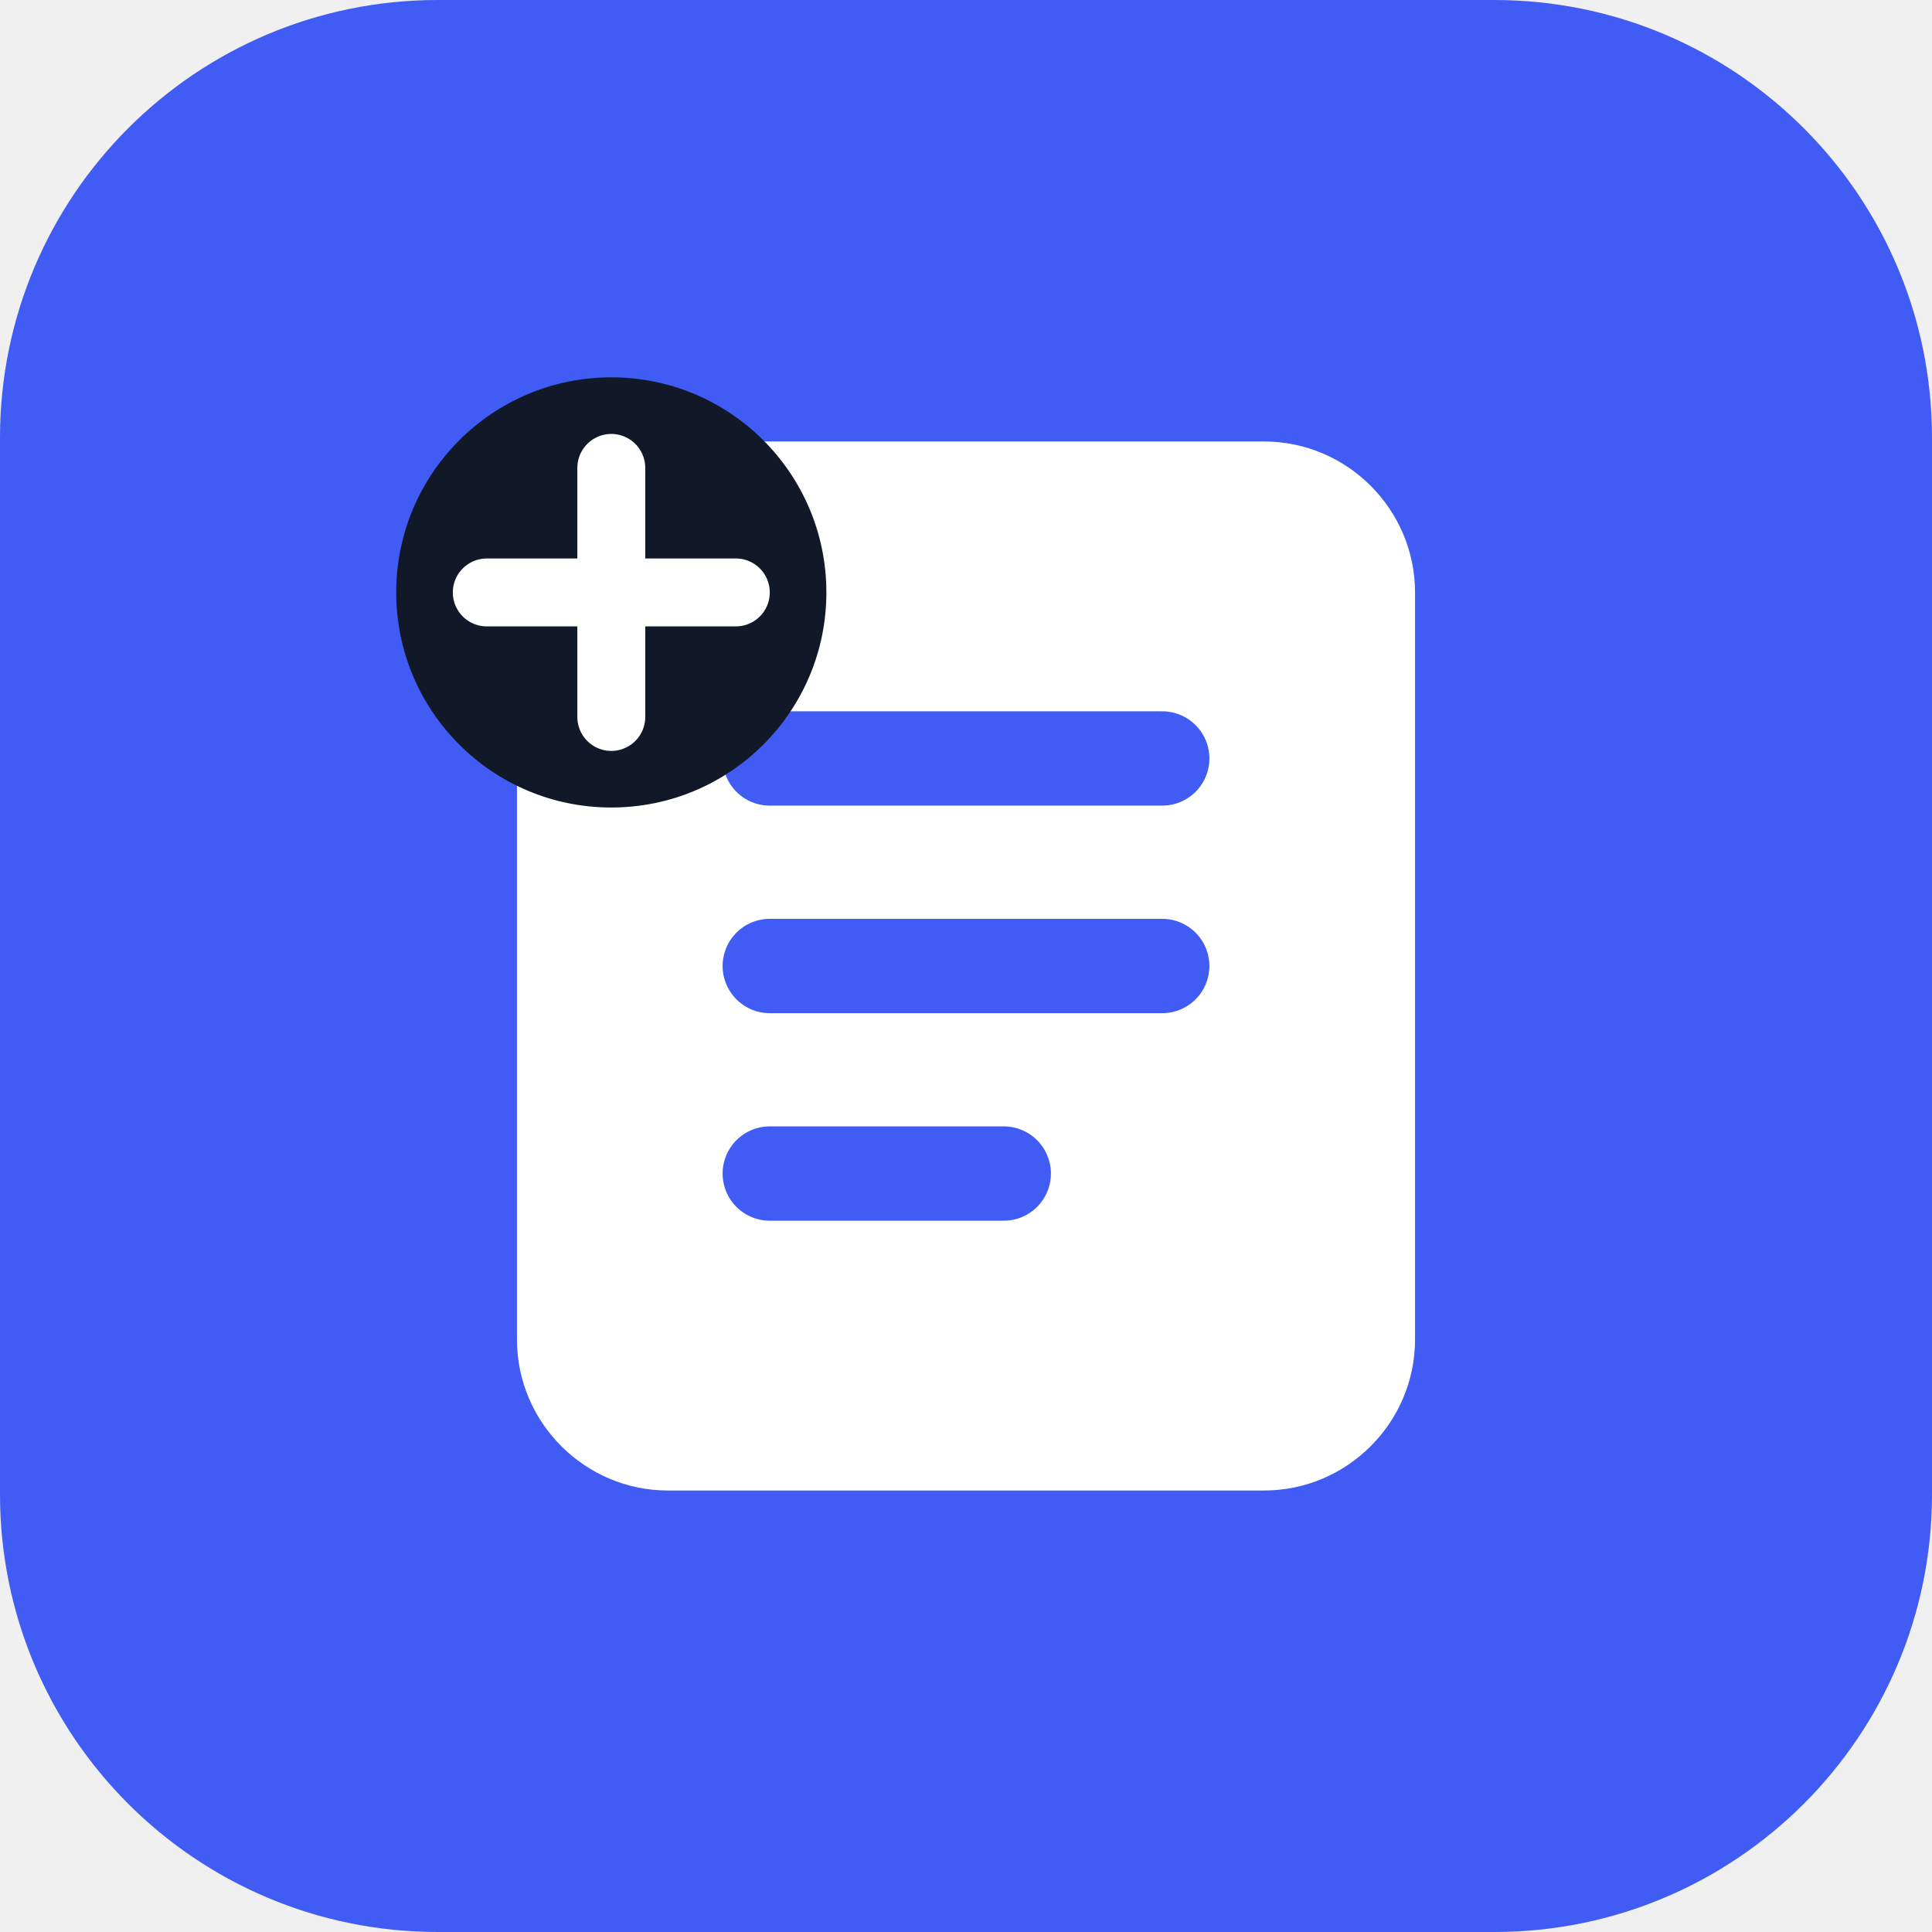
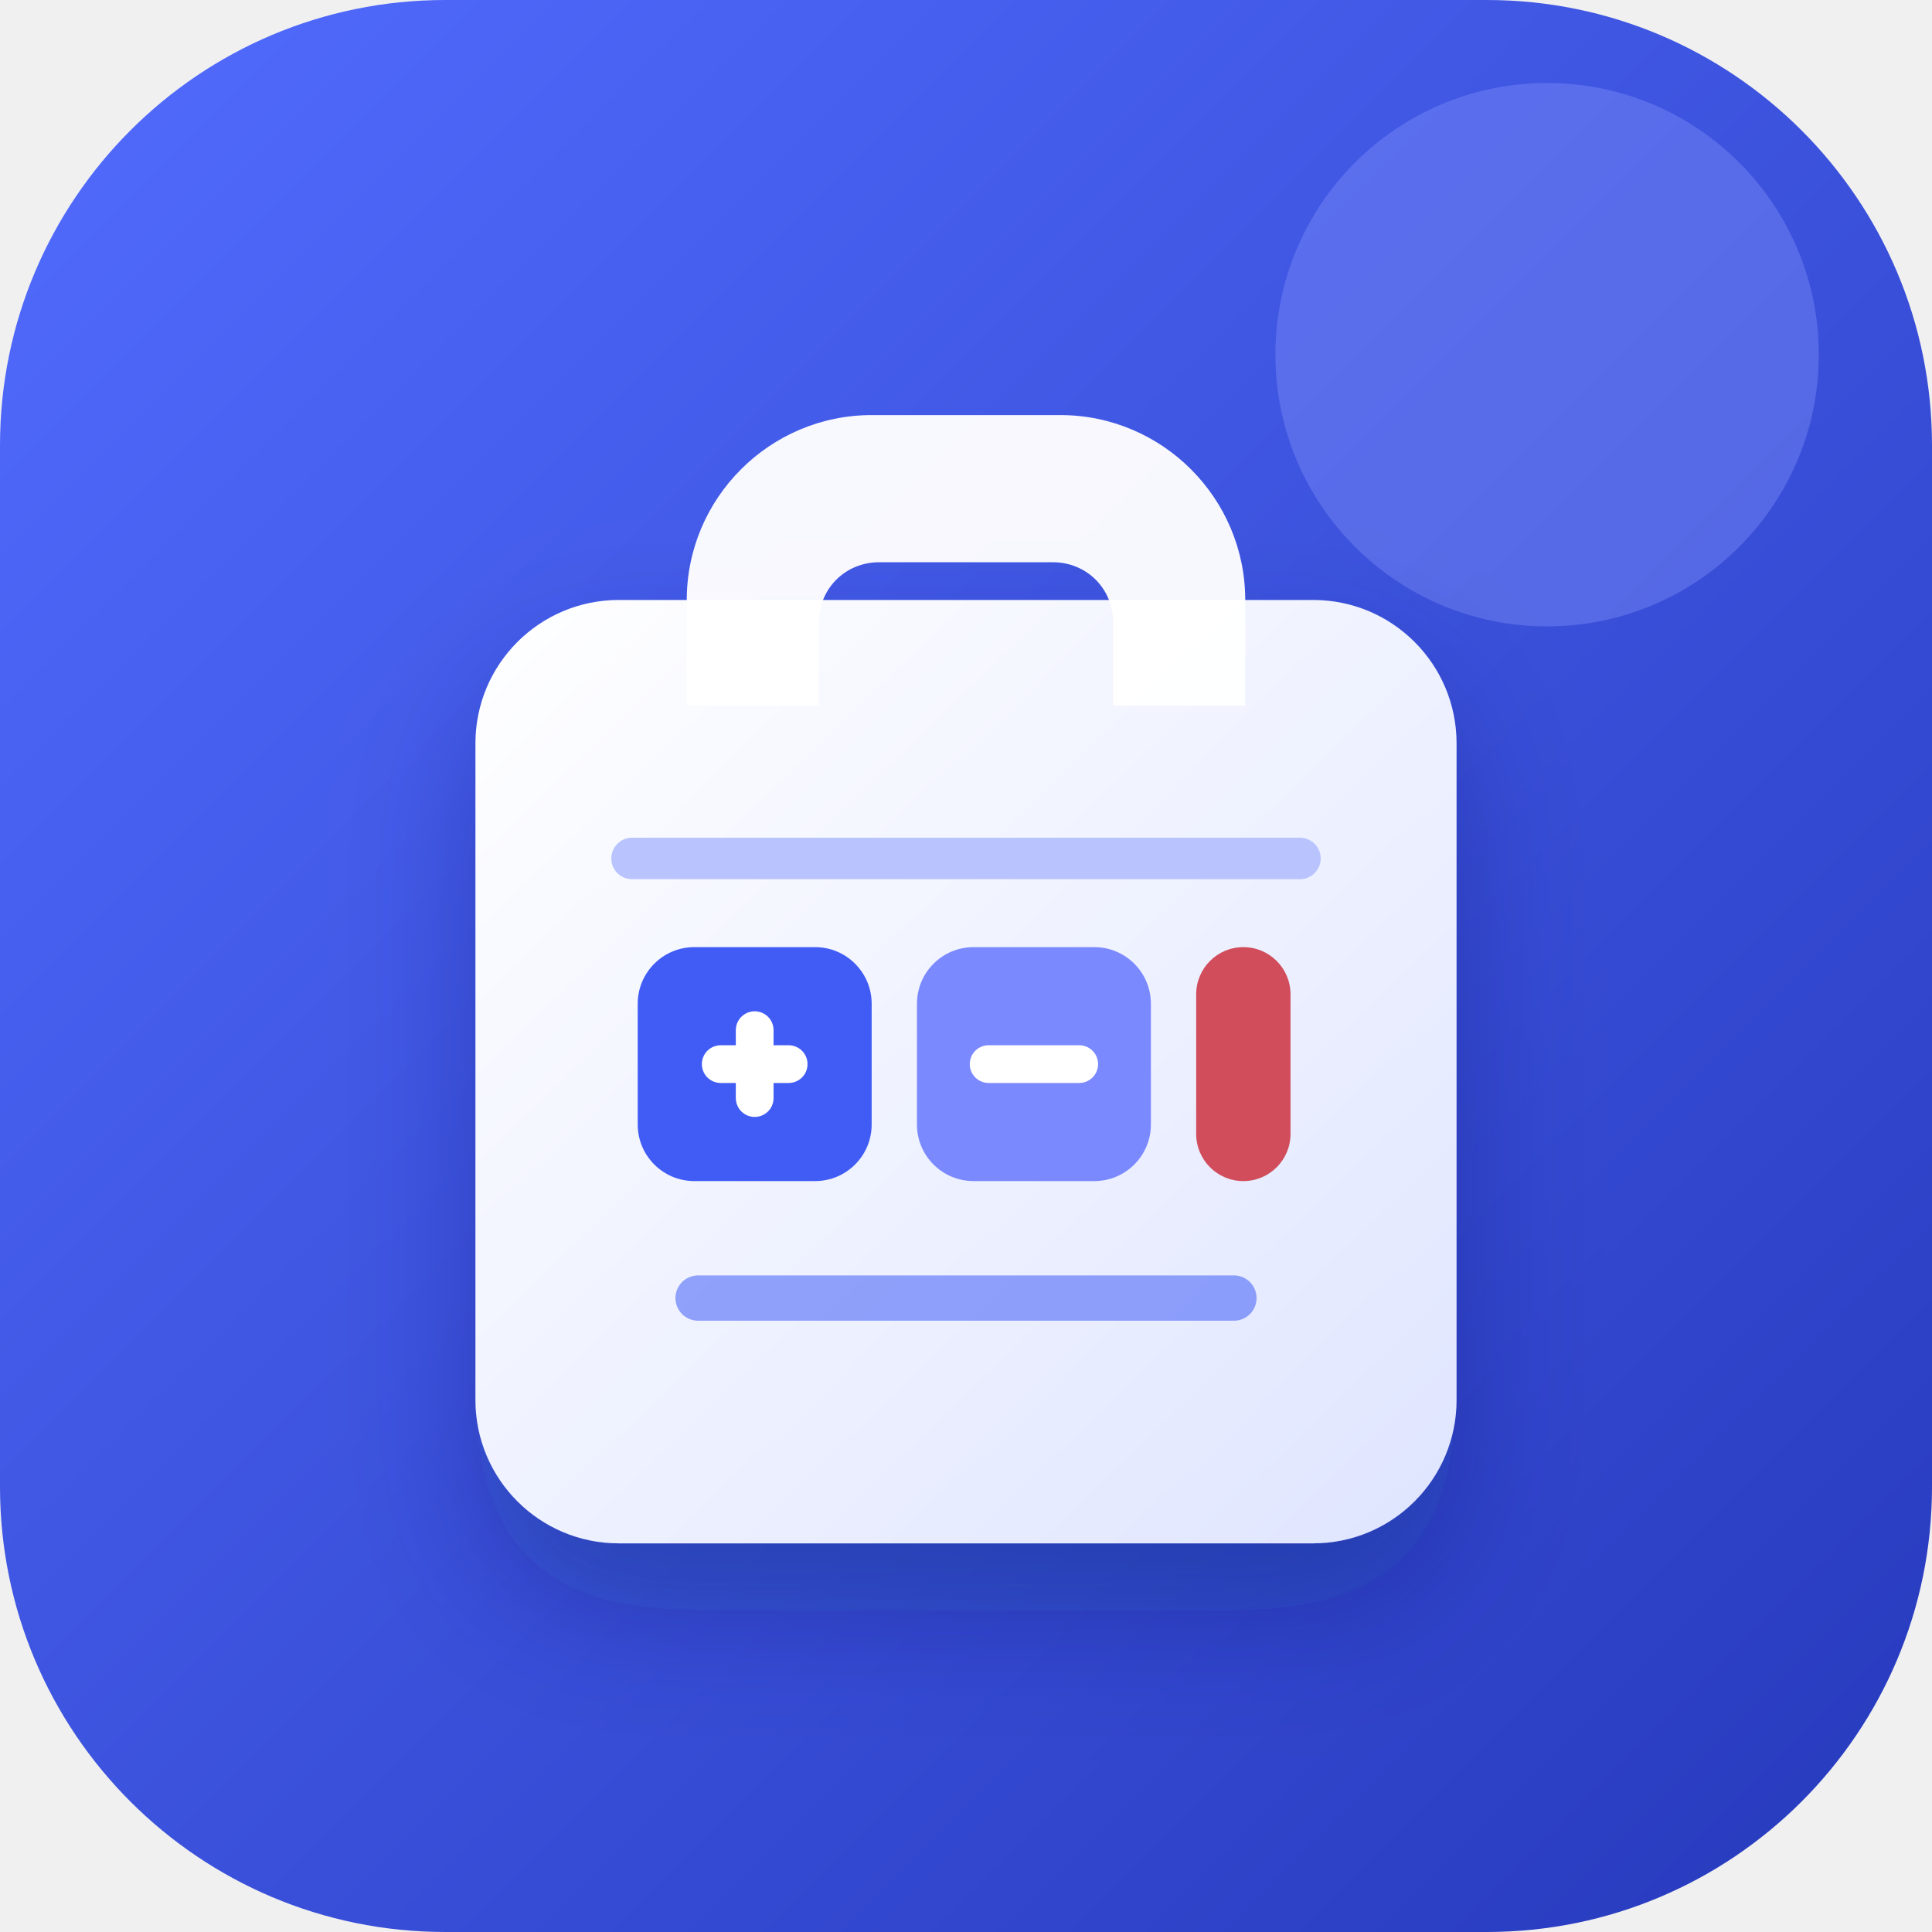
- <svg xmlns="http://www.w3.org/2000/svg" viewBox="0 0 512 512">
-   <rect width="512" height="512" rx="116" fill="#405cf5" />
-   <path d="M137 157c0-22 18-40 40-40h158c22 0 40 18 40 40v198c0 22-18 40-40 40H177c-22 0-40-18-40-40V157Z" fill="#fff" />
-   <path d="M204 201h104M204 256h104M204 311h62" fill="none" stroke="#405cf5" stroke-width="25" stroke-linecap="round" />
-   <circle cx="162" cy="157" r="57" fill="#111827" />
-   <path d="M162 124v66M129 157h66" stroke="#fff" stroke-width="18" stroke-linecap="round" />
+ <svg xmlns="http://www.w3.org/2000/svg" viewBox="0 0 512 512" role="img" aria-labelledby="title desc">
+   <defs>
+     <linearGradient id="bg" x1="0" y1="0" x2="1" y2="1">
+       <stop offset="0" stop-color="#526cff" />
+       <stop offset="1" stop-color="#2639bc" />
+     </linearGradient>
+     <linearGradient id="box" x1="0" y1="0" x2="1" y2="1">
+       <stop offset="0" stop-color="#ffffff" />
+       <stop offset="1" stop-color="#dfe5ff" />
+     </linearGradient>
+     <filter id="shadow" x="-30%" y="-30%" width="160%" height="160%">
+       <feDropShadow dx="0" dy="18" stdDeviation="18" flood-color="#0d1557" flood-opacity=".28" />
+     </filter>
+   </defs>
+   <rect width="512" height="512" rx="118" fill="url(#bg)" />
+   <circle cx="410" cy="94" r="72" fill="#8d9bff" opacity=".34" />
+   <path d="M126 197c0-21 17-38 38-38h184c21 0 38 17 38 38v174c0 21-17 38-38 38H164c-21 0-38-17-38-38z" fill="url(#box)" filter="url(#shadow)" />
+   <path d="M182 159c0-27 22-49 49-49h50c27 0 49 22 49 49v28h-35v-22c0-9-7-16-16-16h-46c-9 0-16 7-16 16v22h-35z" fill="#ffffff" opacity=".96" />
+   <rect x="162" y="222" width="188" height="11" rx="5.5" fill="#b9c4ff" />
+   <rect x="169" y="251" width="62" height="62" rx="15" fill="#405cf5" />
+   <rect x="243" y="251" width="62" height="62" rx="15" fill="#7b89ff" />
+   <rect x="317" y="251" width="25" height="62" rx="12.5" fill="#d14d5b" />
+   <path d="M191 282h18M200 273v18" stroke="#fff" stroke-width="10" stroke-linecap="round" />
+   <path d="M262 282h24" stroke="#fff" stroke-width="10" stroke-linecap="round" />
+   <path d="M185 344h142" stroke="#405cf5" stroke-width="12" stroke-linecap="round" opacity=".55" />
+   <style>
+     @media (prefers-color-scheme: dark) { #bg stop:first-child { stop-color: #7183ff; } }
+   </style>
</svg>
